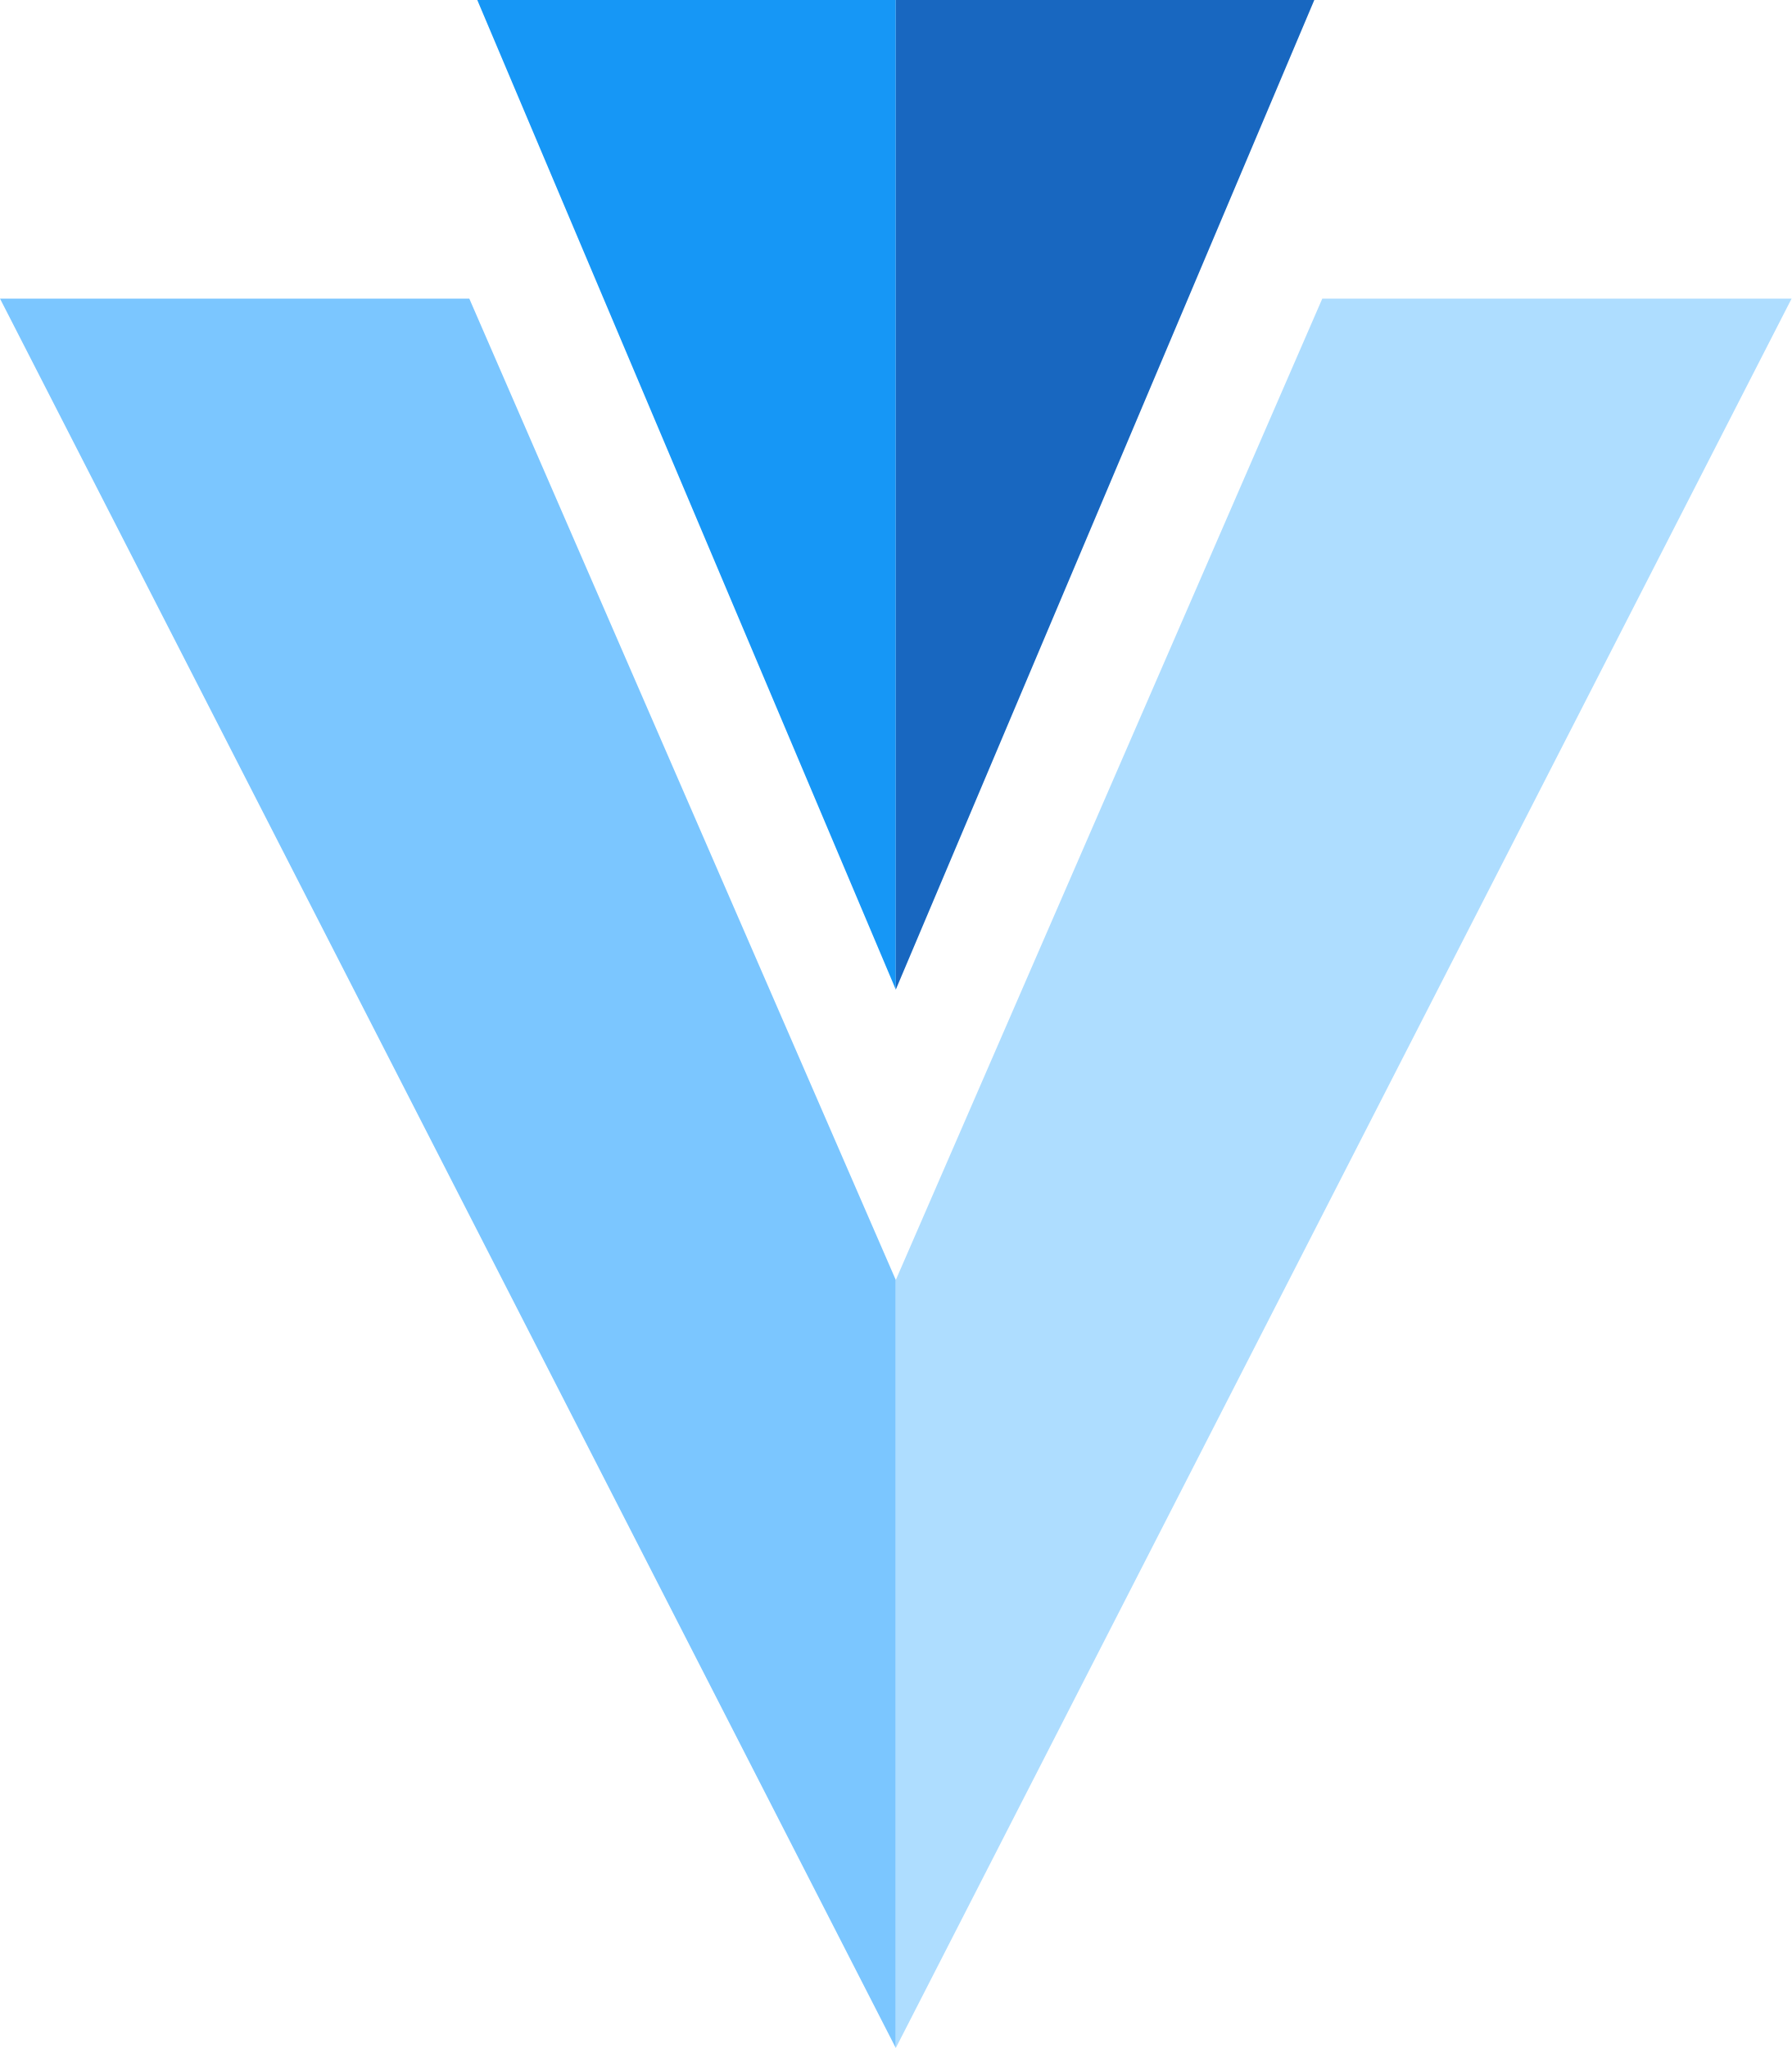
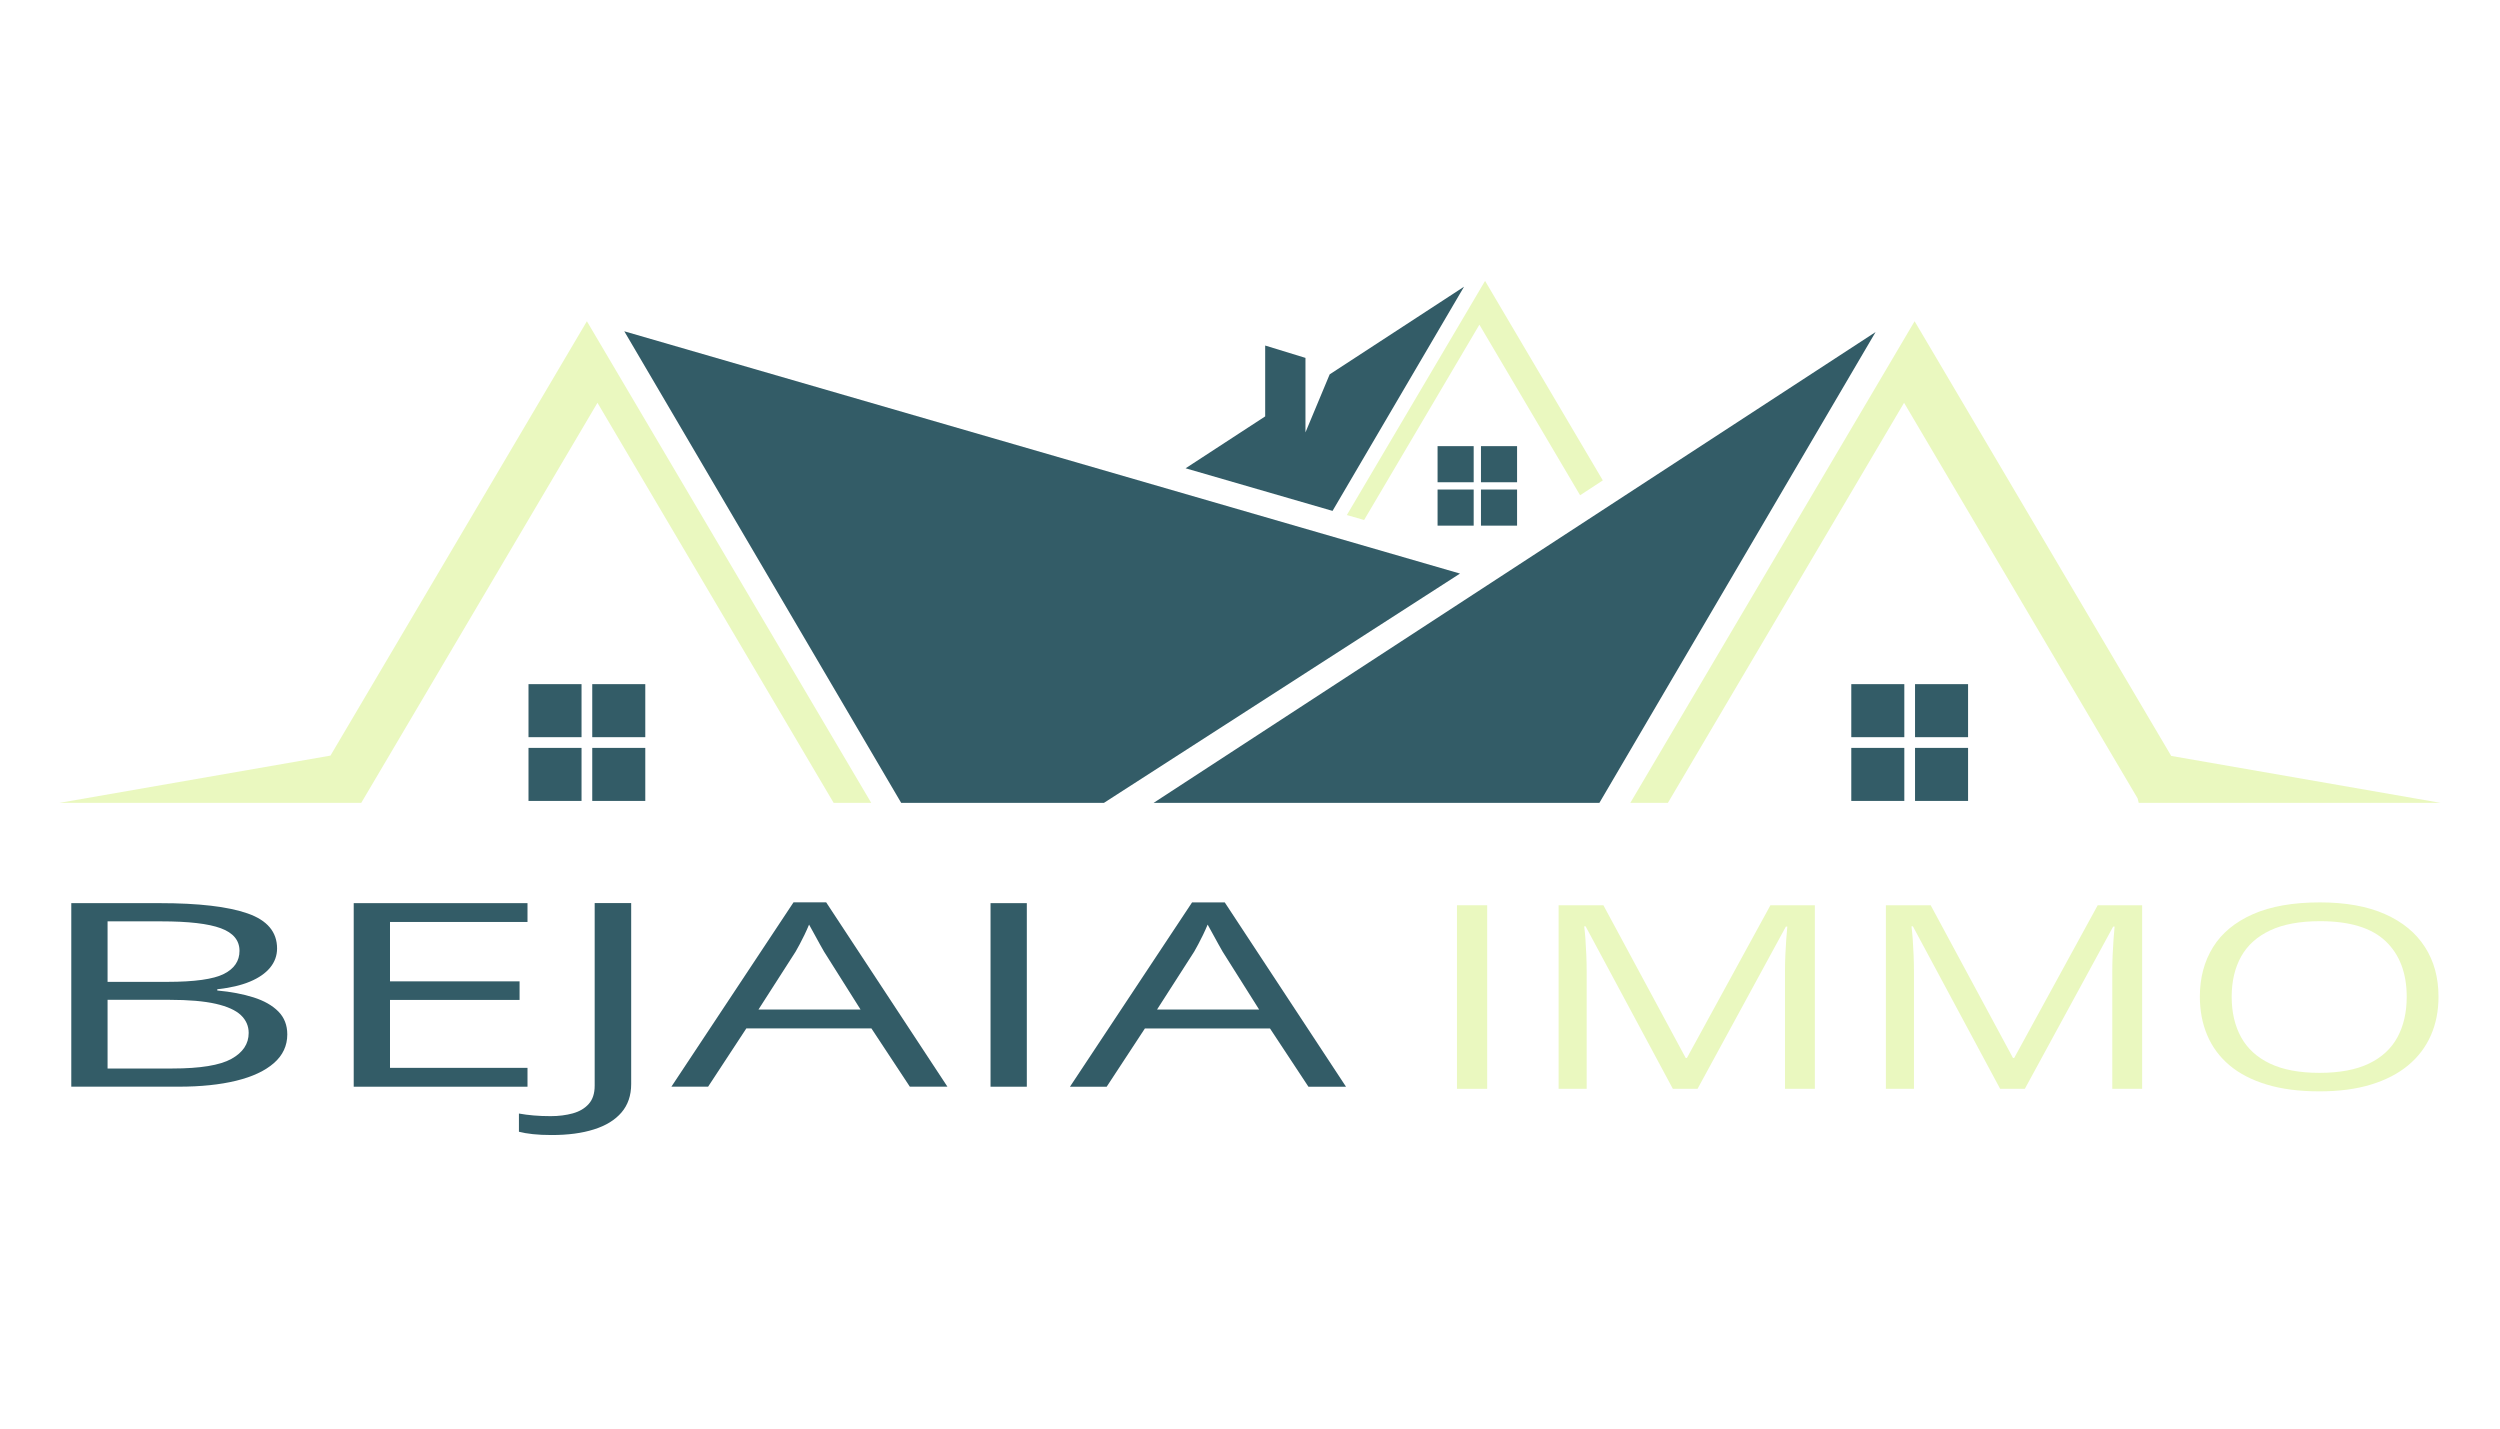
- <svg xmlns="http://www.w3.org/2000/svg" id="Layer_1" data-name="Layer 1" viewBox="0 0 87.5 100">
-   <defs>
-     <style>.cls-1{fill:#1697f6;}.cls-2{fill:#7bc6ff;}.cls-3{fill:#1867c0;}.cls-4{fill:#aeddff;}</style>
-   </defs>
-   <polyline class="cls-1" points="43.75 0 23.31 0 43.75 48.32" />
-   <polygon class="cls-2" points="43.75 62.5 43.75 100 0 14.58 22.92 14.58 43.75 62.5" />
-   <polyline class="cls-3" points="43.75 0 64.19 0 43.75 48.32" />
-   <polygon class="cls-4" points="64.58 14.58 87.5 14.58 43.75 100 43.75 62.5 64.58 14.58" />
+ <svg xmlns="http://www.w3.org/2000/svg" version="1.1" id="Calque_1" x="0px" y="0px" viewBox="0 0 700 400" style="enable-background:new 0 0 700 400;" xml:space="preserve">
+   <style type="text/css">
+ 	.st0{fill:none;}
+ 	.st1{fill:#335C67;}
+ 	.st2{fill:#EAF8BF;}
+ </style>
+   <line class="st0" x1="416.13" y1="224.8" x2="283.87" y2="224.8" />
+   <polygon class="st1" points="309.11,224.8 252.33,224.8 174.8,92.76 408.8,160.6 " />
+   <polygon class="st1" points="525.16,92.98 447.83,224.8 323.01,224.8 " />
+   <polygon class="st2" points="448.79,134.51 442.43,138.67 414.23,90.91 381.95,145.6 377.12,144.21 411.41,86.13 415.82,78.65   418.64,83.44 " />
+   <path class="st1" d="M372.31,104.82l-6.78,16.25v-20.86l-11.28-3.46v19.84l-22.28,14.53l41.14,11.93l36.82-62.77L372.31,104.82z   M365.53,121.08L365.53,121.08L365.53,121.08L365.53,121.08z" />
+   <g>
+     <rect x="518.36" y="191.56" class="st1" width="14.85" height="14.85" />
+     <rect x="536.21" y="191.56" class="st1" width="14.85" height="14.85" />
+     <rect x="536.21" y="209.41" class="st1" width="14.85" height="14.85" />
+     <rect x="518.36" y="209.41" class="st1" width="14.85" height="14.85" />
+   </g>
+   <g>
+     <rect x="147.98" y="191.56" class="st1" width="14.85" height="14.85" />
+     <rect x="165.83" y="191.56" class="st1" width="14.85" height="14.85" />
+     <rect x="165.83" y="209.41" class="st1" width="14.85" height="14.85" />
+     <rect x="147.98" y="209.41" class="st1" width="14.85" height="14.85" />
+   </g>
+   <g>
+     <rect x="402.52" y="124.92" class="st1" width="10.11" height="10.11" />
+     <rect x="414.67" y="124.92" class="st1" width="10.11" height="10.11" />
+     <rect x="414.67" y="137.07" class="st1" width="10.11" height="10.11" />
+     <rect x="402.52" y="137.07" class="st1" width="10.11" height="10.11" />
+   </g>
+   <polyline class="st0" points="397.63,167.79 402.94,164.37 407.2,161.63 " />
+   <polygon class="st2" points="172.55,103.87 164.33,89.95 159.07,98.86 92.53,211.57 16.64,224.8 84.72,224.8 101.15,224.8   167.29,112.78 233.42,224.8 243.94,224.8 " />
+   <polygon class="st2" points="607.94,211.66 541.36,98.86 536.09,89.95 527.88,103.87 456.49,224.8 467.01,224.8 533.14,112.78   598.54,223.56 598.84,224.8 599.27,224.8 615.7,224.8 683.36,224.8 " />
+   <g>
+     <path class="st1" d="M19.96,252.88H44.7c10.92,0,19.13,0.96,24.63,2.88s8.25,5.19,8.25,9.81c0,1.99-0.65,3.78-1.94,5.36   c-1.3,1.58-3.18,2.89-5.65,3.92c-2.47,1.03-5.52,1.75-9.15,2.14v0.35c3.83,0.35,7.21,1,10.16,1.93c2.95,0.94,5.26,2.25,6.93,3.94   s2.51,3.83,2.51,6.43c0,3.16-1.25,5.84-3.74,8.02c-2.49,2.18-6.01,3.83-10.55,4.94s-9.92,1.67-16.14,1.67H19.96V252.88z    M30.12,274.92h16.74c7.61,0,12.88-0.74,15.81-2.21s4.39-3.63,4.39-6.47c0-2.93-1.74-5.04-5.23-6.33   c-3.49-1.29-9.04-1.93-16.65-1.93H30.12V274.92z M30.12,279.95v19.23h18.17c7.77,0,13.27-0.9,16.5-2.69s4.84-4.21,4.84-7.26   c0-1.95-0.73-3.61-2.18-4.99c-1.46-1.38-3.81-2.44-7.05-3.18c-3.25-0.74-7.58-1.11-13-1.11H30.12z" />
+     <path class="st1" d="M147.7,304.28H99.04v-51.4h48.66v5.27h-38.5v16.63h36.28v5.2H109.2V299h38.5V304.28z" />
+     <path class="st1" d="M154.45,317.81c-1.99,0-3.75-0.08-5.26-0.25c-1.51-0.16-2.81-0.39-3.89-0.67v-5.1   c1.28,0.23,2.65,0.42,4.12,0.54c1.47,0.13,3.07,0.19,4.78,0.19c2.23,0,4.28-0.26,6.16-0.77c1.87-0.52,3.37-1.39,4.48-2.64   c1.12-1.24,1.67-2.95,1.67-5.13v-51.12h10.22v50.66c0,3.21-0.91,5.87-2.72,7.98c-1.81,2.11-4.38,3.69-7.71,4.73   C162.99,317.29,159.04,317.81,154.45,317.81z" />
+     <path class="st1" d="M254.76,304.28L244,287.96h-35.03l-10.7,16.31h-10.28l34.19-51.61h9.15l33.95,51.61H254.76z M240.95,282.66   l-10.22-16.21c-0.24-0.42-0.63-1.11-1.17-2.07c-0.54-0.96-1.09-1.96-1.64-2.99c-0.56-1.03-1.02-1.86-1.38-2.5   c-0.4,0.96-0.83,1.92-1.29,2.87c-0.46,0.95-0.91,1.83-1.34,2.64c-0.44,0.81-0.82,1.49-1.14,2.06l-10.4,16.21H240.95z" />
+     <path class="st1" d="M277.35,304.28v-51.4h10.16v51.4H277.35z" />
+     <path class="st1" d="M366.36,304.28l-10.76-16.31h-35.03l-10.7,16.31h-10.28l34.19-51.61h9.15l33.95,51.61H366.36z M352.55,282.66   l-10.22-16.21c-0.24-0.42-0.63-1.11-1.17-2.07c-0.54-0.96-1.09-1.96-1.64-2.99c-0.56-1.03-1.02-1.86-1.38-2.5   c-0.4,0.96-0.83,1.92-1.29,2.87c-0.46,0.95-0.91,1.83-1.34,2.64c-0.44,0.81-0.82,1.49-1.14,2.06l-10.4,16.21H352.55z" />
+   </g>
+   <g>
+     <path class="st2" d="M407.95,304.87v-51.4h8.46v51.4H407.95z" />
+     <path class="st2" d="M468.4,304.87l-24.43-45.49h-0.4c0.13,0.96,0.25,2.13,0.35,3.52s0.18,2.89,0.25,4.52   c0.07,1.63,0.1,3.29,0.1,4.97v32.48h-7.86v-51.4h12.54l23.04,42.75h0.35l23.38-42.75h12.44v51.4h-8.36v-32.91   c0-1.52,0.03-3.05,0.1-4.59c0.07-1.54,0.15-2.99,0.25-4.36s0.2-2.56,0.3-3.57h-0.4l-24.73,45.42H468.4z" />
+     <path class="st2" d="M560.04,304.87l-24.43-45.49h-0.4c0.13,0.96,0.25,2.13,0.35,3.52s0.18,2.89,0.25,4.52   c0.07,1.63,0.1,3.29,0.1,4.97v32.48h-7.86v-51.4h12.54l23.04,42.75h0.35l23.38-42.75h12.44v51.4h-8.36v-32.91   c0-1.52,0.03-3.05,0.1-4.59c0.07-1.54,0.15-2.99,0.25-4.36s0.2-2.56,0.3-3.57h-0.4l-24.73,45.42H560.04z" />
+     <path class="st2" d="M682.78,279.1c0,3.96-0.71,7.56-2.14,10.81s-3.54,6.04-6.34,8.37c-2.8,2.33-6.28,4.13-10.42,5.4   s-8.96,1.9-14.43,1.9c-5.64,0-10.56-0.63-14.75-1.9c-4.2-1.27-7.68-3.07-10.45-5.41c-2.77-2.34-4.84-5.14-6.22-8.4   c-1.38-3.26-2.07-6.87-2.07-10.83c0-5.25,1.23-9.86,3.68-13.82c2.45-3.96,6.18-7.04,11.17-9.25c4.99-2.2,11.25-3.3,18.78-3.3   c7.2,0,13.26,1.09,18.18,3.27c4.92,2.18,8.66,5.24,11.19,9.19C681.51,269.07,682.78,273.73,682.78,279.1z M624.87,279.1   c0,4.36,0.88,8.13,2.64,11.32c1.76,3.19,4.45,5.65,8.08,7.38c3.63,1.73,8.25,2.6,13.86,2.6c5.64,0,10.26-0.87,13.86-2.6   c3.6-1.73,6.26-4.2,7.98-7.38s2.59-6.96,2.59-11.32c0-6.63-1.97-11.82-5.9-15.56c-3.93-3.74-10.06-5.61-18.38-5.61   c-5.64,0-10.28,0.86-13.93,2.57c-3.65,1.71-6.36,4.14-8.13,7.29S624.87,274.72,624.87,279.1z" />
+   </g>
</svg>
